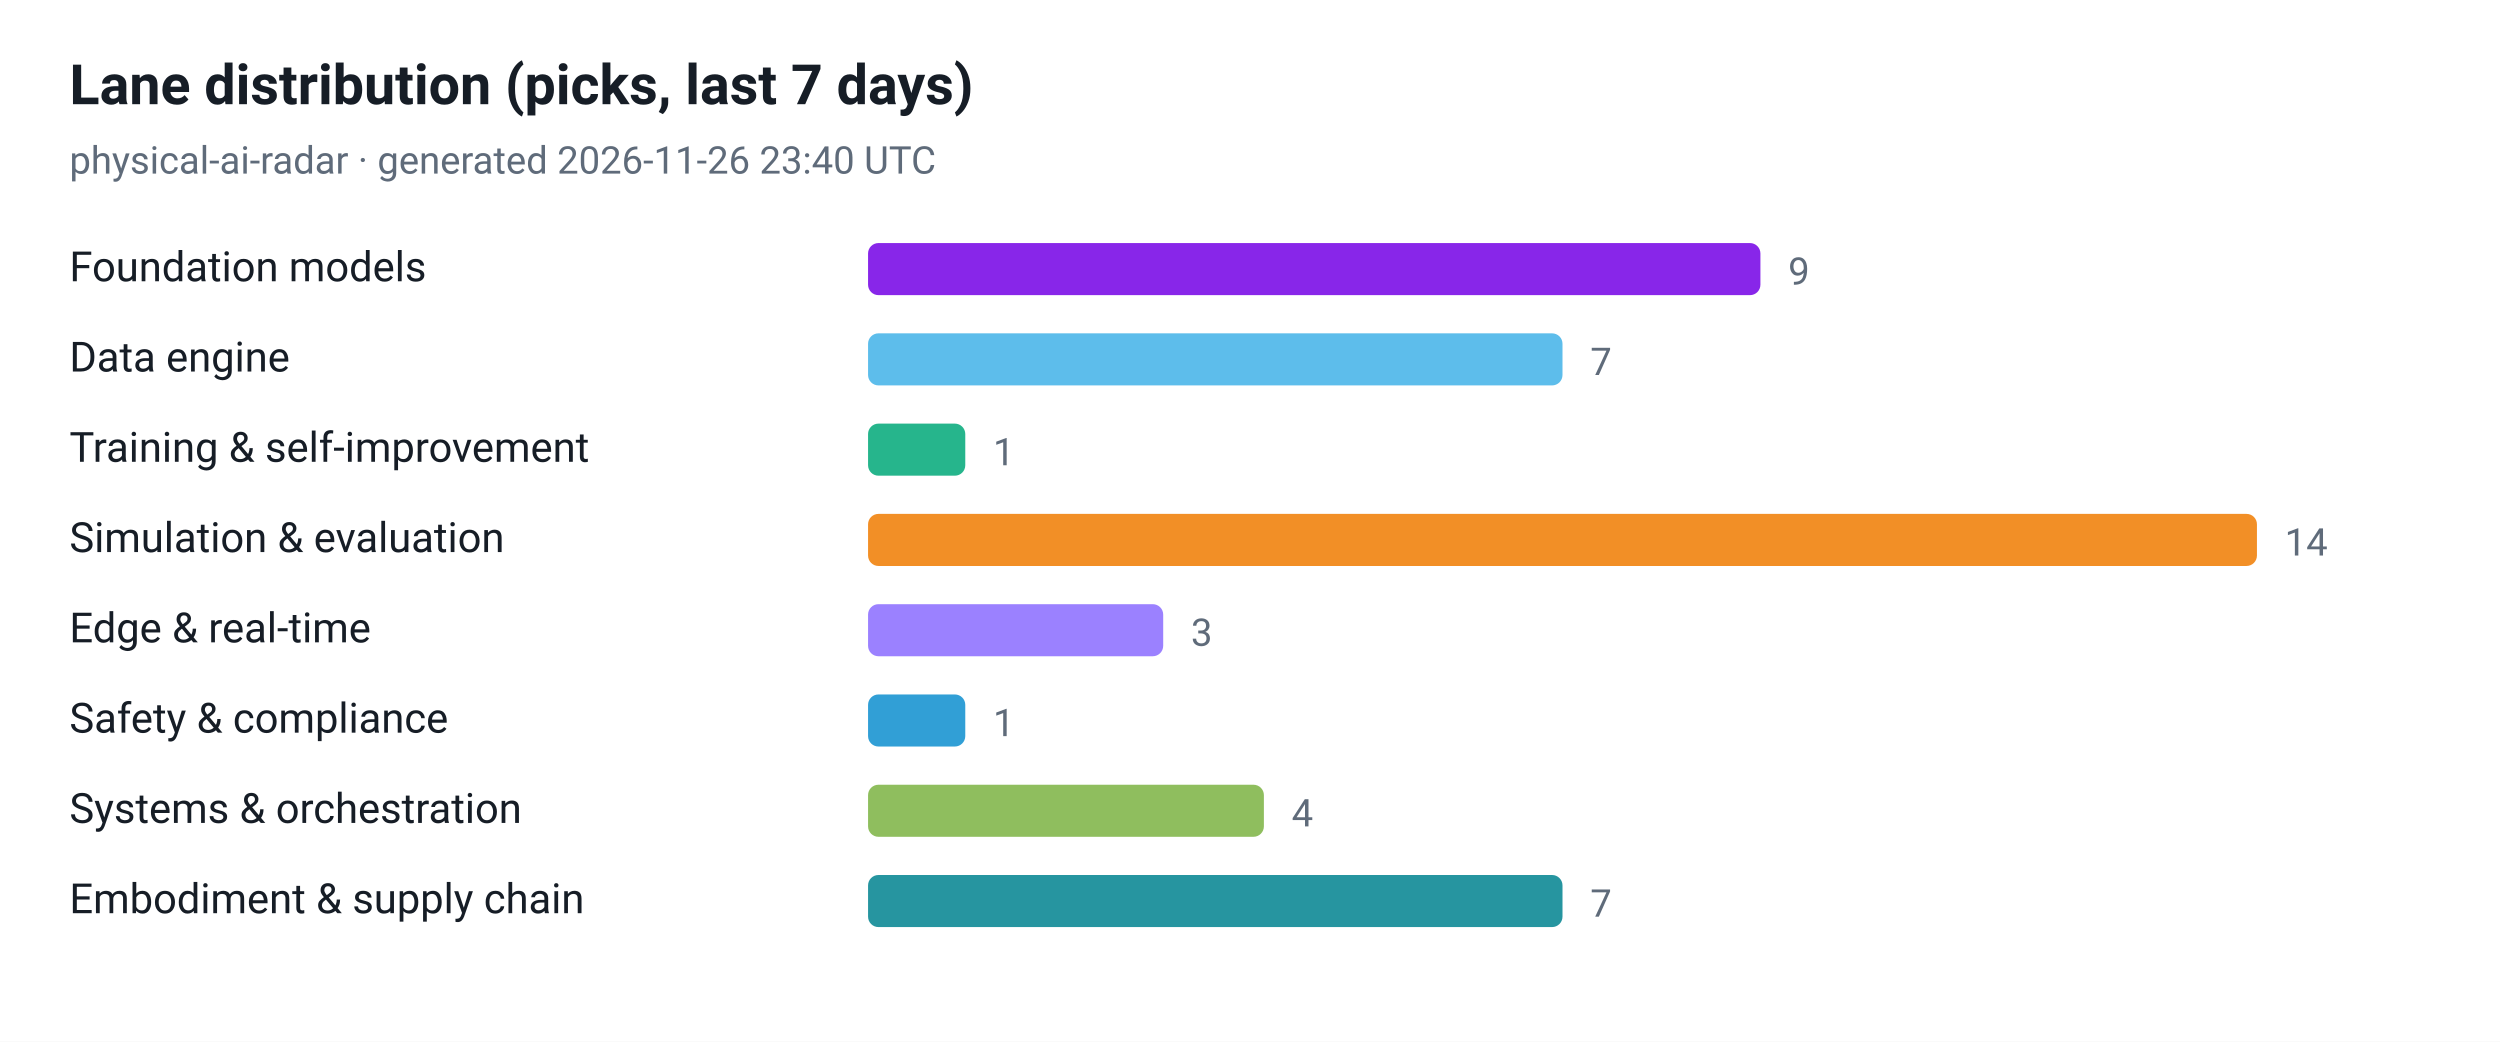
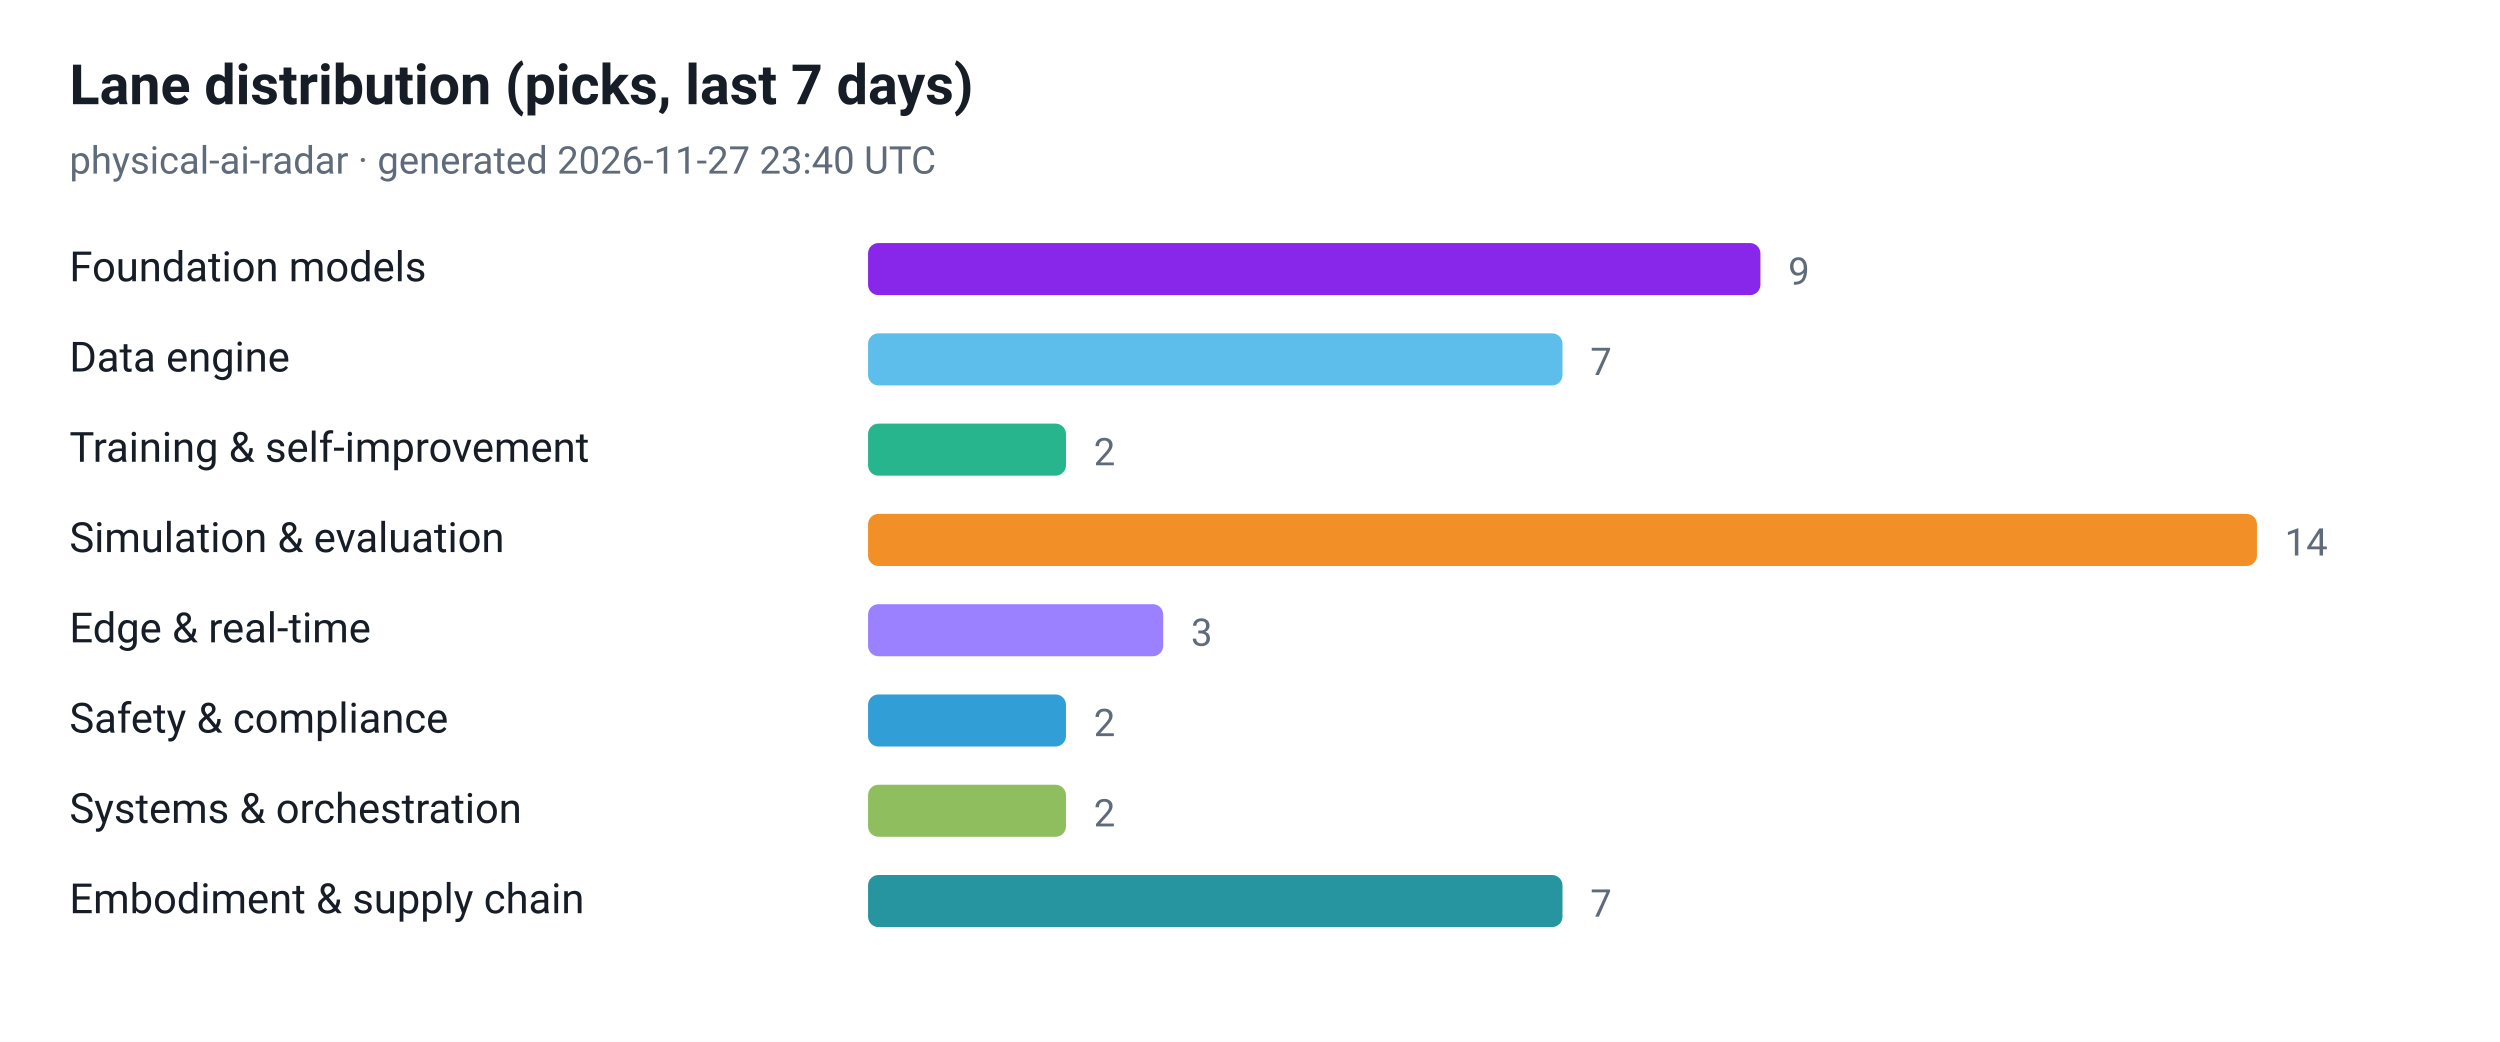
<svg xmlns="http://www.w3.org/2000/svg" viewBox="0 0 720 300" width="720" height="300" role="img" aria-label="Lane distribution (picks, last 7 days)">
  <style>
  .plate { fill: #ffffff }
  .ink { fill: #161d26 }
  .muted { fill: #5f6b7a }
  .grid { stroke: #e3e9ef }
  @media (prefers-color-scheme: dark) {
    .plate { fill: #0d1117 }
    .ink { fill: #e6edf3 }
    .muted { fill: #8b949e }
    .grid { stroke: #30363d }
  }
</style>
  <rect class="plate" width="720" height="300" />
  <text x="20" y="30" font-family="ui-sans-serif, -apple-system, 'Segoe UI', Roboto, Helvetica, Arial, sans-serif" font-size="16" font-weight="700" class="ink">Lane distribution (picks, last 7 days)</text>
-   <text x="20" y="50" font-family="ui-sans-serif, -apple-system, 'Segoe UI', Roboto, Helvetica, Arial, sans-serif" font-size="11" class="muted">physical-ai-radar · generated 2026-11-26 23:40 UTC</text>
+   <text x="20" y="50" font-family="ui-sans-serif, -apple-system, 'Segoe UI', Roboto, Helvetica, Arial, sans-serif" font-size="11" class="muted">physical-ai-radar · generated 2026-11-27 23:40 UTC</text>
  <text x="20" y="81" font-family="ui-sans-serif, -apple-system, 'Segoe UI', Roboto, Helvetica, Arial, sans-serif" font-size="12" class="ink">Foundation models</text>
  <rect x="250" y="70" width="257" height="15" rx="3" fill="#7300e5" fill-opacity="0.85" />
  <text x="515" y="82" font-family="ui-sans-serif, -apple-system, 'Segoe UI', Roboto, Helvetica, Arial, sans-serif" font-size="11" class="muted">9</text>
  <text x="20" y="107" font-family="ui-sans-serif, -apple-system, 'Segoe UI', Roboto, Helvetica, Arial, sans-serif" font-size="12" class="ink">Data engine</text>
  <rect x="250" y="96" width="200" height="15" rx="3" fill="#41b1e8" fill-opacity="0.85" />
  <text x="458" y="108" font-family="ui-sans-serif, -apple-system, 'Segoe UI', Roboto, Helvetica, Arial, sans-serif" font-size="11" class="muted">7</text>
  <text x="20" y="133" font-family="ui-sans-serif, -apple-system, 'Segoe UI', Roboto, Helvetica, Arial, sans-serif" font-size="12" class="ink">Training &amp; self-improvement</text>
-   <rect x="250" y="122" width="28" height="15" rx="3" fill="#00a878" fill-opacity="0.85" />
-   <text x="286" y="134" font-family="ui-sans-serif, -apple-system, 'Segoe UI', Roboto, Helvetica, Arial, sans-serif" font-size="11" class="muted">1</text>
+   <rect x="250" y="122" width="57" height="15" rx="3" fill="#00a878" fill-opacity="0.85" />
+   <text x="315" y="134" font-family="ui-sans-serif, -apple-system, 'Segoe UI', Roboto, Helvetica, Arial, sans-serif" font-size="11" class="muted">2</text>
  <text x="20" y="159" font-family="ui-sans-serif, -apple-system, 'Segoe UI', Roboto, Helvetica, Arial, sans-serif" font-size="12" class="ink">Simulation &amp; evaluation</text>
  <rect x="250" y="148" width="400" height="15" rx="3" fill="#f07c00" fill-opacity="0.85" />
  <text x="658" y="160" font-family="ui-sans-serif, -apple-system, 'Segoe UI', Roboto, Helvetica, Arial, sans-serif" font-size="11" class="muted">14</text>
  <text x="20" y="185" font-family="ui-sans-serif, -apple-system, 'Segoe UI', Roboto, Helvetica, Arial, sans-serif" font-size="12" class="ink">Edge &amp; real-time</text>
  <rect x="250" y="174" width="85" height="15" rx="3" fill="#8a6bff" fill-opacity="0.85" />
  <text x="343" y="186" font-family="ui-sans-serif, -apple-system, 'Segoe UI', Roboto, Helvetica, Arial, sans-serif" font-size="11" class="muted">3</text>
  <text x="20" y="211" font-family="ui-sans-serif, -apple-system, 'Segoe UI', Roboto, Helvetica, Arial, sans-serif" font-size="12" class="ink">Safety &amp; compliance</text>
-   <rect x="250" y="200" width="28" height="15" rx="3" fill="#0d8ecf" fill-opacity="0.85" />
-   <text x="286" y="212" font-family="ui-sans-serif, -apple-system, 'Segoe UI', Roboto, Helvetica, Arial, sans-serif" font-size="11" class="muted">1</text>
+   <rect x="250" y="200" width="57" height="15" rx="3" fill="#0d8ecf" fill-opacity="0.85" />
+   <text x="315" y="212" font-family="ui-sans-serif, -apple-system, 'Segoe UI', Roboto, Helvetica, Arial, sans-serif" font-size="11" class="muted">2</text>
  <text x="20" y="237" font-family="ui-sans-serif, -apple-system, 'Segoe UI', Roboto, Helvetica, Arial, sans-serif" font-size="12" class="ink">Systems &amp; orchestration</text>
-   <rect x="250" y="226" width="114" height="15" rx="3" fill="#7cb342" fill-opacity="0.85" />
-   <text x="372" y="238" font-family="ui-sans-serif, -apple-system, 'Segoe UI', Roboto, Helvetica, Arial, sans-serif" font-size="11" class="muted">4</text>
+   <rect x="250" y="226" width="57" height="15" rx="3" fill="#7cb342" fill-opacity="0.85" />
+   <text x="315" y="238" font-family="ui-sans-serif, -apple-system, 'Segoe UI', Roboto, Helvetica, Arial, sans-serif" font-size="11" class="muted">2</text>
  <text x="20" y="263" font-family="ui-sans-serif, -apple-system, 'Segoe UI', Roboto, Helvetica, Arial, sans-serif" font-size="12" class="ink">Embodiment &amp; supply chain</text>
  <rect x="250" y="252" width="200" height="15" rx="3" fill="#00838f" fill-opacity="0.85" />
  <text x="458" y="264" font-family="ui-sans-serif, -apple-system, 'Segoe UI', Roboto, Helvetica, Arial, sans-serif" font-size="11" class="muted">7</text>
</svg>
